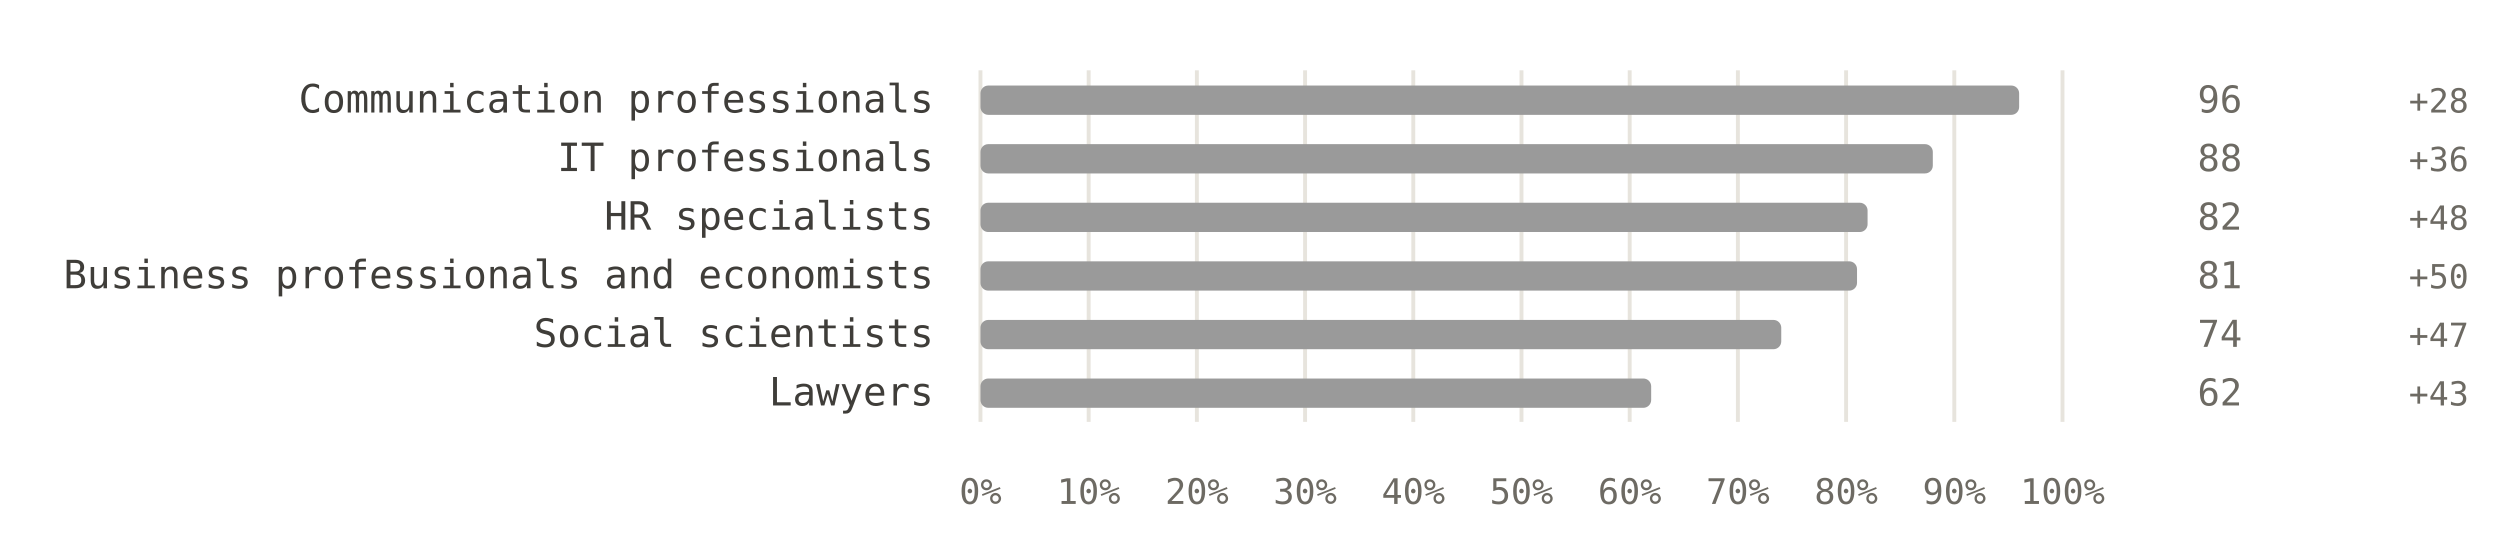
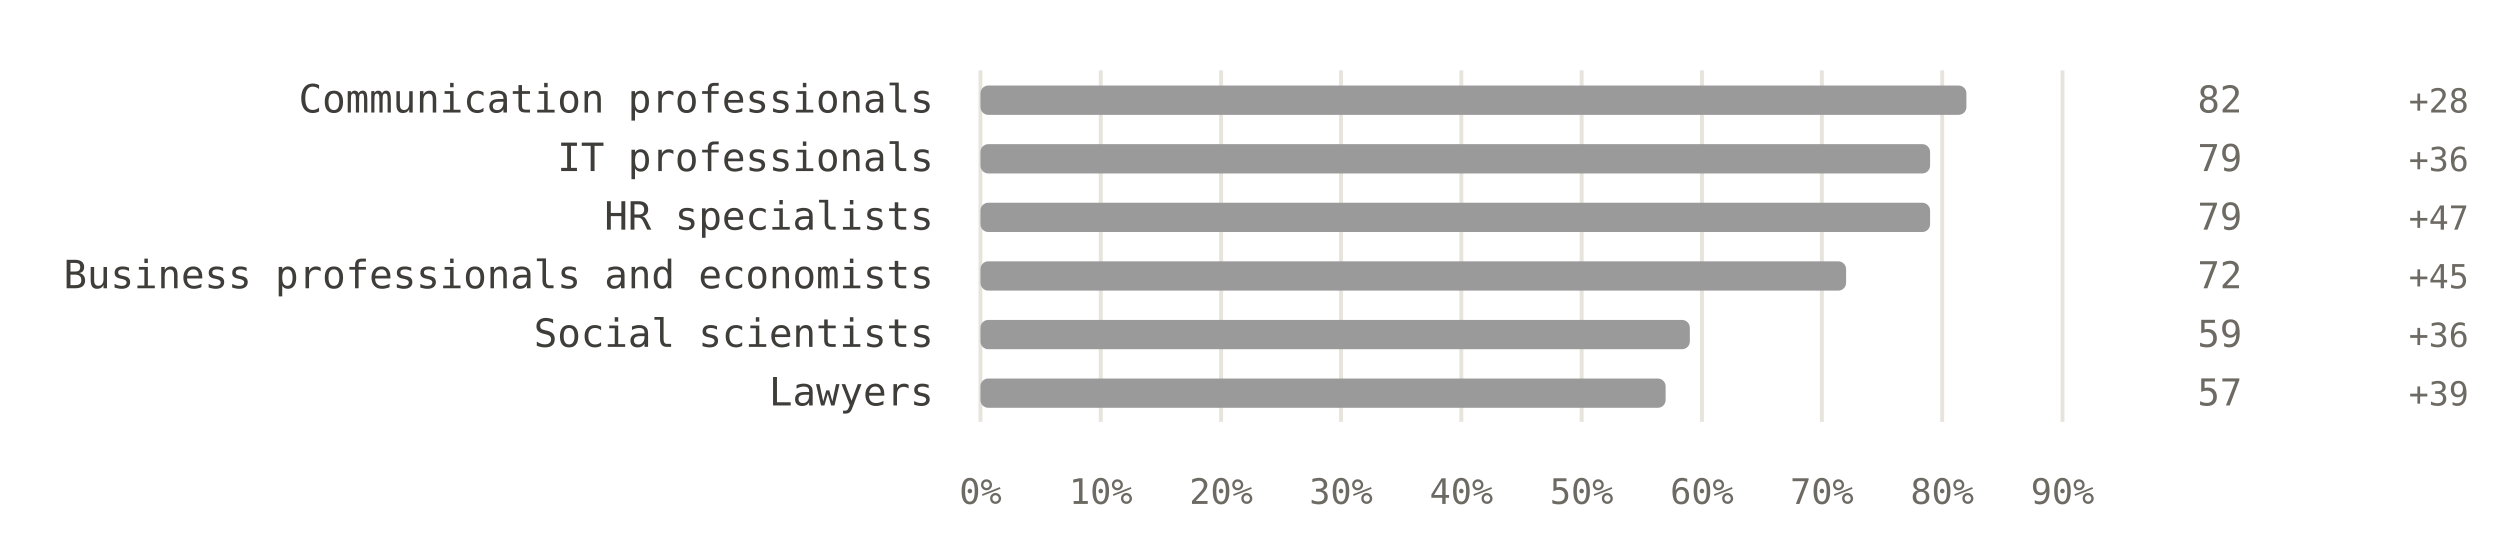
<svg xmlns="http://www.w3.org/2000/svg" class="rankchart barplot" viewBox="0 0 640 142" role="img" aria-label="Ranked bar chart, 6 professions, latest value with change since the previous wave">
  <style>.rankchart{font-family:ui-monospace,Menlo,monospace}svg{background:#ffffff}.grid,.rowguide{stroke:#e7e4dd}.rowguide{opacity:.6}.meanline{stroke:#8a8a8a;stroke-dasharray:3 3}.meanlab,.tick{fill:#6d6a63;font-size:9px}.dname{fill:#3f3d39;font-size:10px}.dname.se{fill:#0072b2;font-weight:700}.dot{fill:#9a9a9a}.dot.se{fill:#0072b2}.bar{fill:#9a9a9a}.bar.se{fill:#0072b2}.dval{fill:#6d6a63;font-size:9.5px}.dval.se{fill:#0072b2;font-weight:700}.ddelta{fill:#6d6a63;font-size:8.5px}.trendarea{fill:#0072b2;opacity:.08}.trendline,.trenddash{fill:none;stroke:#0072b2;stroke-width:2}.trenddash{stroke-dasharray:4 3}.trenddot{fill:#0072b2}.trendval{fill:#0072b2;font-size:11px;font-weight:700}.sqband{fill:#0072b2;opacity:.10}.sqlo{fill:none;stroke:#9a9a9a;stroke-width:2}.sqhi{fill:none;stroke:#0072b2;stroke-width:2.6}.sqdot.lo{fill:#9a9a9a}.sqdot.hi{fill:#0072b2}.sqval{font-size:11px;font-weight:700}.sqval.lo{fill:#9a9a9a}.sqval.hi{fill:#0072b2}.dumb{display:block}.dbtrack{stroke:#d9d5cd;stroke-width:3}.dblo{fill:#9a9a9a}.dbhi{fill:#0072b2}</style>
  <line class="grid" x1="251.0" y1="18" x2="251.0" y2="108" />
  <text class="tick" x="251.0" y="129" text-anchor="middle">0%</text>
-   <line class="grid" x1="278.7" y1="18" x2="278.7" y2="108" />
-   <text class="tick" x="278.7" y="129" text-anchor="middle">10%</text>
-   <line class="grid" x1="306.4" y1="18" x2="306.4" y2="108" />
-   <text class="tick" x="306.4" y="129" text-anchor="middle">20%</text>
-   <line class="grid" x1="334.1" y1="18" x2="334.1" y2="108" />
-   <text class="tick" x="334.1" y="129" text-anchor="middle">30%</text>
-   <line class="grid" x1="361.8" y1="18" x2="361.8" y2="108" />
-   <text class="tick" x="361.8" y="129" text-anchor="middle">40%</text>
-   <line class="grid" x1="389.5" y1="18" x2="389.5" y2="108" />
-   <text class="tick" x="389.5" y="129" text-anchor="middle">50%</text>
-   <line class="grid" x1="417.2" y1="18" x2="417.2" y2="108" />
-   <text class="tick" x="417.2" y="129" text-anchor="middle">60%</text>
-   <line class="grid" x1="444.9" y1="18" x2="444.9" y2="108" />
-   <text class="tick" x="444.9" y="129" text-anchor="middle">70%</text>
-   <line class="grid" x1="472.6" y1="18" x2="472.6" y2="108" />
-   <text class="tick" x="472.6" y="129" text-anchor="middle">80%</text>
-   <line class="grid" x1="500.3" y1="18" x2="500.3" y2="108" />
-   <text class="tick" x="500.3" y="129" text-anchor="middle">90%</text>
+   <line class="grid" x1="281.8" y1="18" x2="281.8" y2="108" />
+   <text class="tick" x="281.8" y="129" text-anchor="middle">10%</text>
+   <line class="grid" x1="312.6" y1="18" x2="312.6" y2="108" />
+   <text class="tick" x="312.6" y="129" text-anchor="middle">20%</text>
+   <line class="grid" x1="343.3" y1="18" x2="343.3" y2="108" />
+   <text class="tick" x="343.3" y="129" text-anchor="middle">30%</text>
+   <line class="grid" x1="374.1" y1="18" x2="374.1" y2="108" />
+   <text class="tick" x="374.1" y="129" text-anchor="middle">40%</text>
+   <line class="grid" x1="404.9" y1="18" x2="404.9" y2="108" />
+   <text class="tick" x="404.9" y="129" text-anchor="middle">50%</text>
+   <line class="grid" x1="435.7" y1="18" x2="435.7" y2="108" />
+   <text class="tick" x="435.7" y="129" text-anchor="middle">60%</text>
+   <line class="grid" x1="466.4" y1="18" x2="466.4" y2="108" />
+   <text class="tick" x="466.4" y="129" text-anchor="middle">70%</text>
+   <line class="grid" x1="497.2" y1="18" x2="497.2" y2="108" />
+   <text class="tick" x="497.2" y="129" text-anchor="middle">80%</text>
  <line class="grid" x1="528.0" y1="18" x2="528.0" y2="108" />
-   <text class="tick" x="528.0" y="129" text-anchor="middle">100%</text>
+   <text class="tick" x="528.0" y="129" text-anchor="middle">90%</text>
  <text class="dname" x="239" y="28.8" text-anchor="end">Communication professionals</text>
-   <rect class="bar" x="251" y="21.9" width="265.9" height="7.5" rx="2" />
-   <text class="dval" x="574" y="28.8" text-anchor="end">96</text>
+   <rect class="bar" x="251" y="21.9" width="252.4" height="7.5" rx="2" />
+   <text class="dval" x="574" y="28.8" text-anchor="end">82</text>
  <text class="ddelta" x="632" y="28.8" text-anchor="end">+28</text>
  <text class="dname" x="239" y="43.8" text-anchor="end">IT professionals</text>
-   <rect class="bar" x="251" y="36.9" width="243.8" height="7.5" rx="2" />
-   <text class="dval" x="574" y="43.8" text-anchor="end">88</text>
+   <rect class="bar" x="251" y="36.9" width="243.1" height="7.5" rx="2" />
+   <text class="dval" x="574" y="43.8" text-anchor="end">79</text>
  <text class="ddelta" x="632" y="43.8" text-anchor="end">+36</text>
  <text class="dname" x="239" y="58.8" text-anchor="end">HR specialists</text>
-   <rect class="bar" x="251" y="51.9" width="227.1" height="7.5" rx="2" />
-   <text class="dval" x="574" y="58.8" text-anchor="end">82</text>
-   <text class="ddelta" x="632" y="58.8" text-anchor="end">+48</text>
+   <rect class="bar" x="251" y="51.9" width="243.1" height="7.5" rx="2" />
+   <text class="dval" x="574" y="58.8" text-anchor="end">79</text>
+   <text class="ddelta" x="632" y="58.8" text-anchor="end">+47</text>
  <text class="dname" x="239" y="73.8" text-anchor="end">Business professionals and economists</text>
-   <rect class="bar" x="251" y="66.9" width="224.4" height="7.5" rx="2" />
-   <text class="dval" x="574" y="73.8" text-anchor="end">81</text>
-   <text class="ddelta" x="632" y="73.8" text-anchor="end">+50</text>
+   <rect class="bar" x="251" y="66.9" width="221.6" height="7.5" rx="2" />
+   <text class="dval" x="574" y="73.8" text-anchor="end">72</text>
+   <text class="ddelta" x="632" y="73.8" text-anchor="end">+45</text>
  <text class="dname" x="239" y="88.8" text-anchor="end">Social scientists</text>
-   <rect class="bar" x="251" y="81.9" width="205.0" height="7.5" rx="2" />
-   <text class="dval" x="574" y="88.8" text-anchor="end">74</text>
-   <text class="ddelta" x="632" y="88.8" text-anchor="end">+47</text>
+   <rect class="bar" x="251" y="81.9" width="181.6" height="7.5" rx="2" />
+   <text class="dval" x="574" y="88.8" text-anchor="end">59</text>
+   <text class="ddelta" x="632" y="88.8" text-anchor="end">+36</text>
  <text class="dname" x="239" y="103.8" text-anchor="end">Lawyers</text>
-   <rect class="bar" x="251" y="96.9" width="171.7" height="7.5" rx="2" />
-   <text class="dval" x="574" y="103.8" text-anchor="end">62</text>
-   <text class="ddelta" x="632" y="103.8" text-anchor="end">+43</text>
+   <rect class="bar" x="251" y="96.9" width="175.4" height="7.5" rx="2" />
+   <text class="dval" x="574" y="103.8" text-anchor="end">57</text>
+   <text class="ddelta" x="632" y="103.8" text-anchor="end">+39</text>
</svg>
